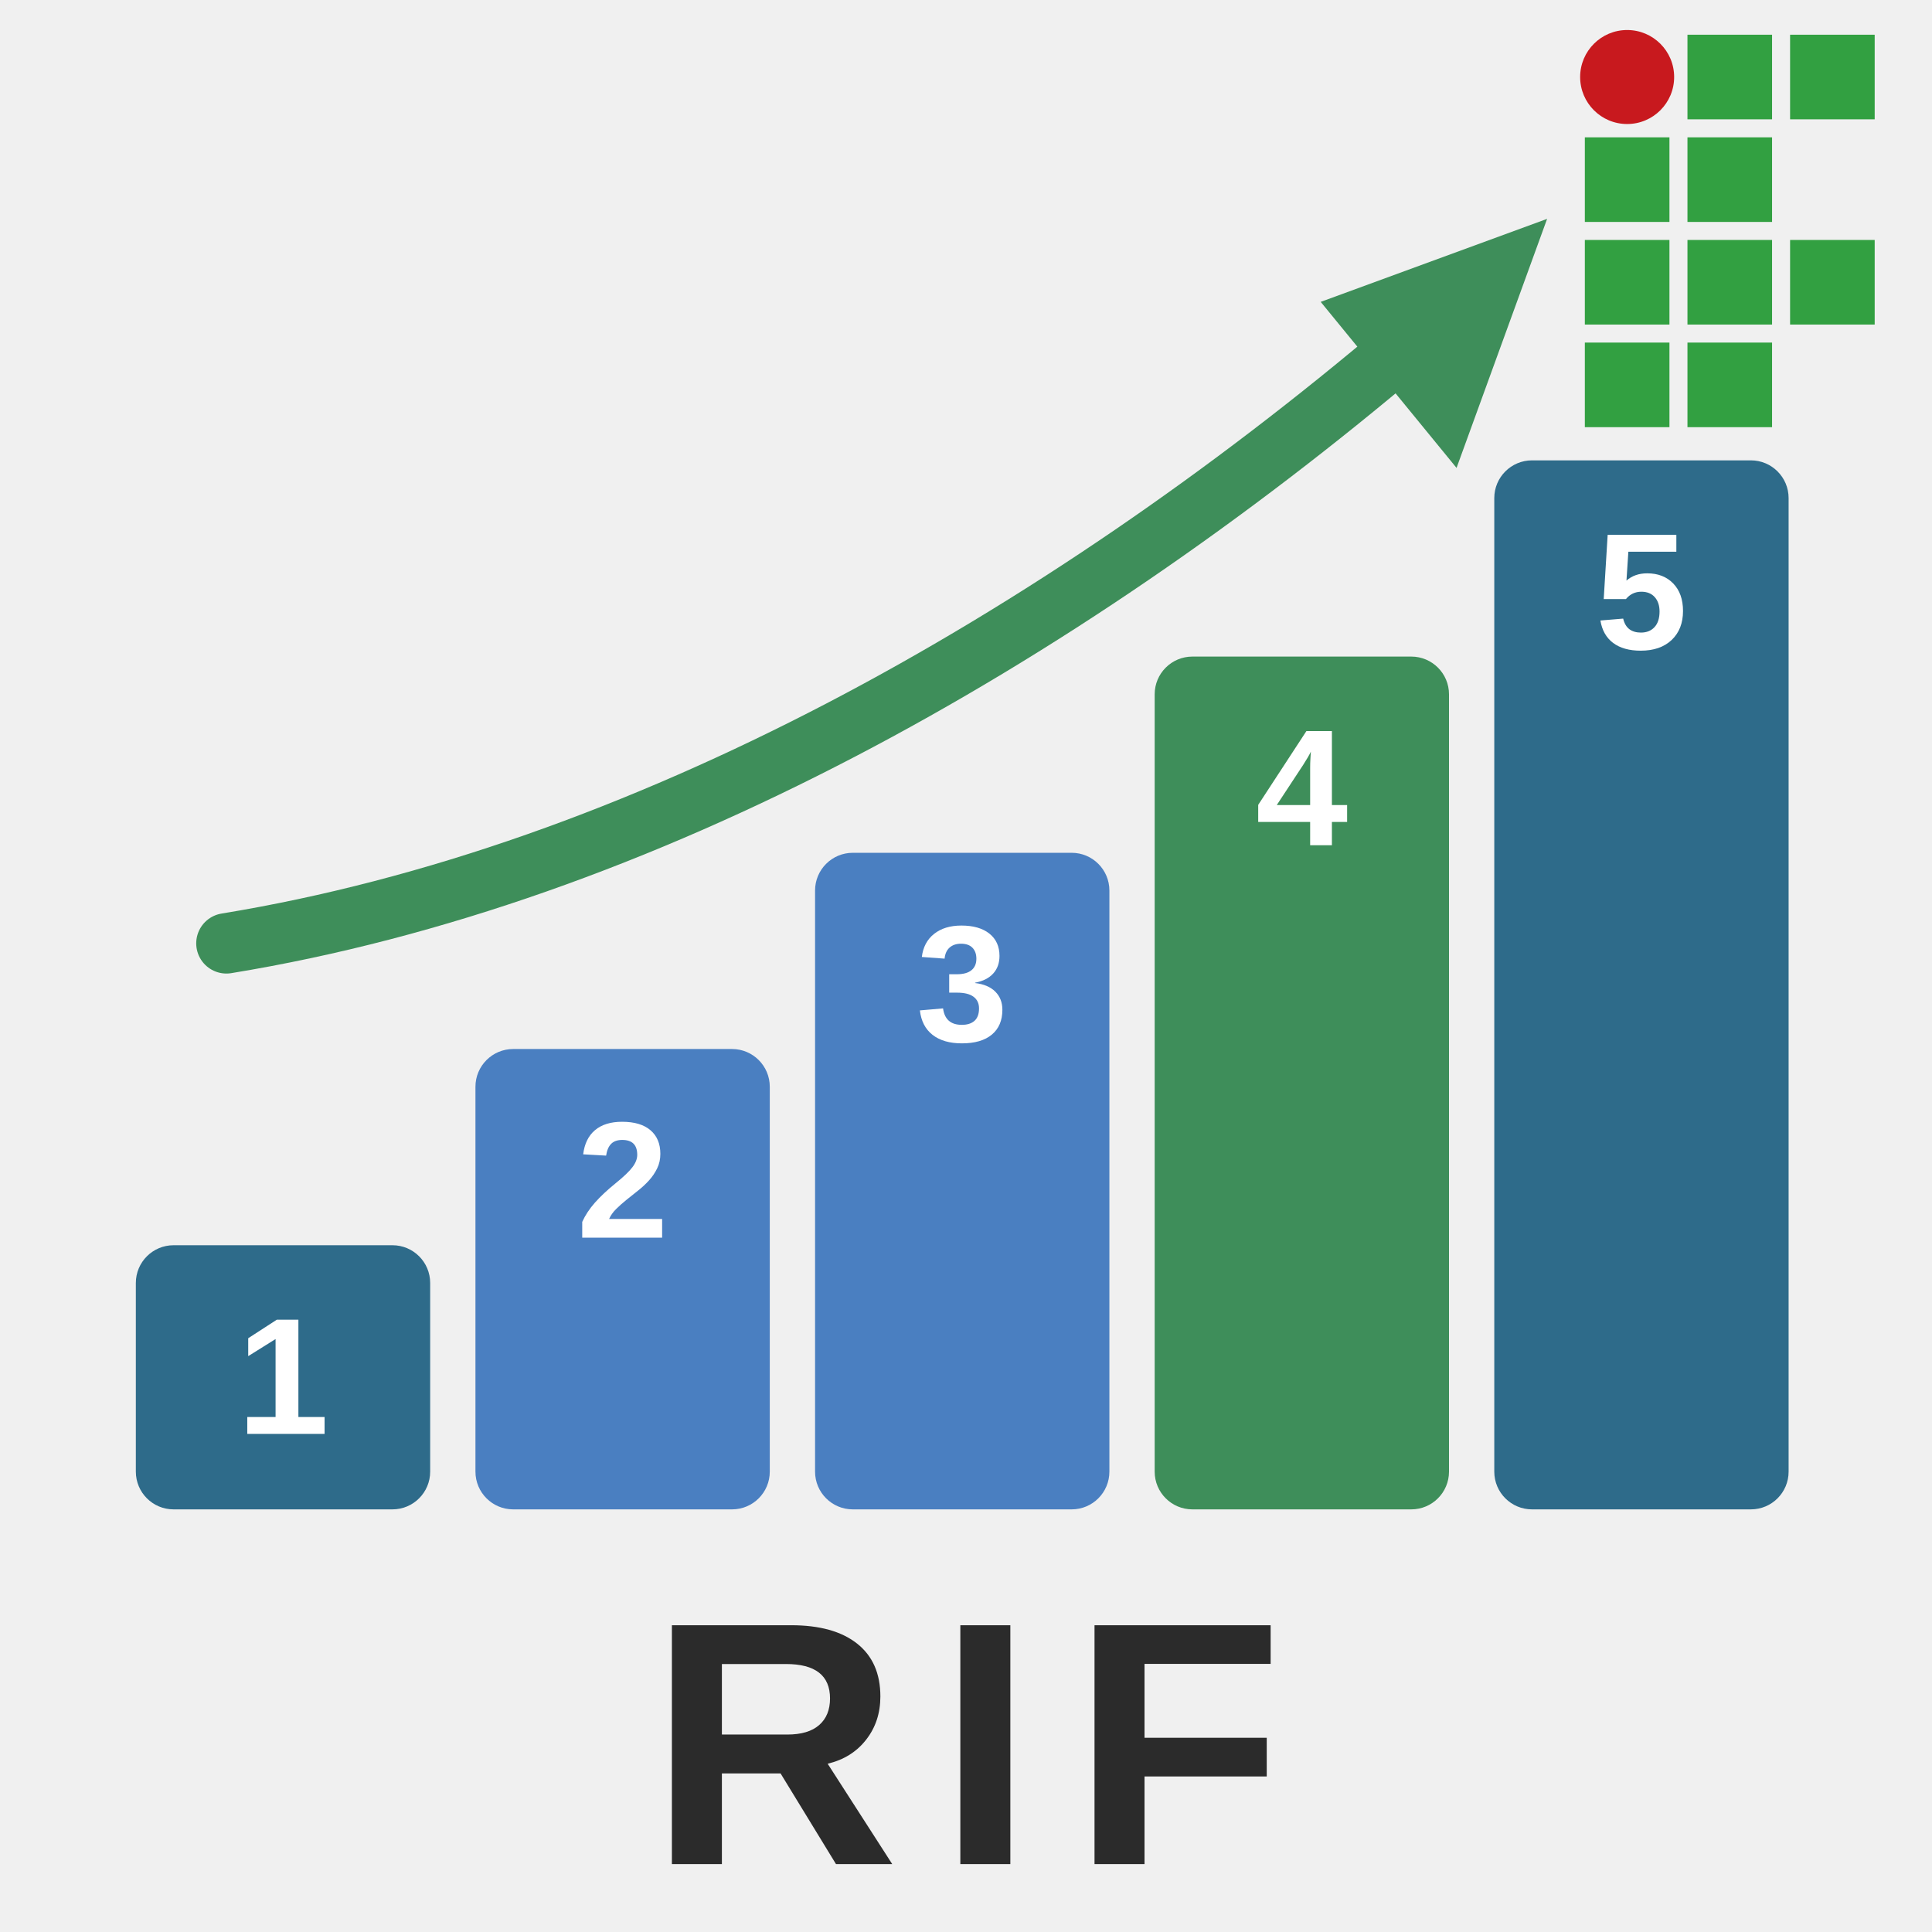
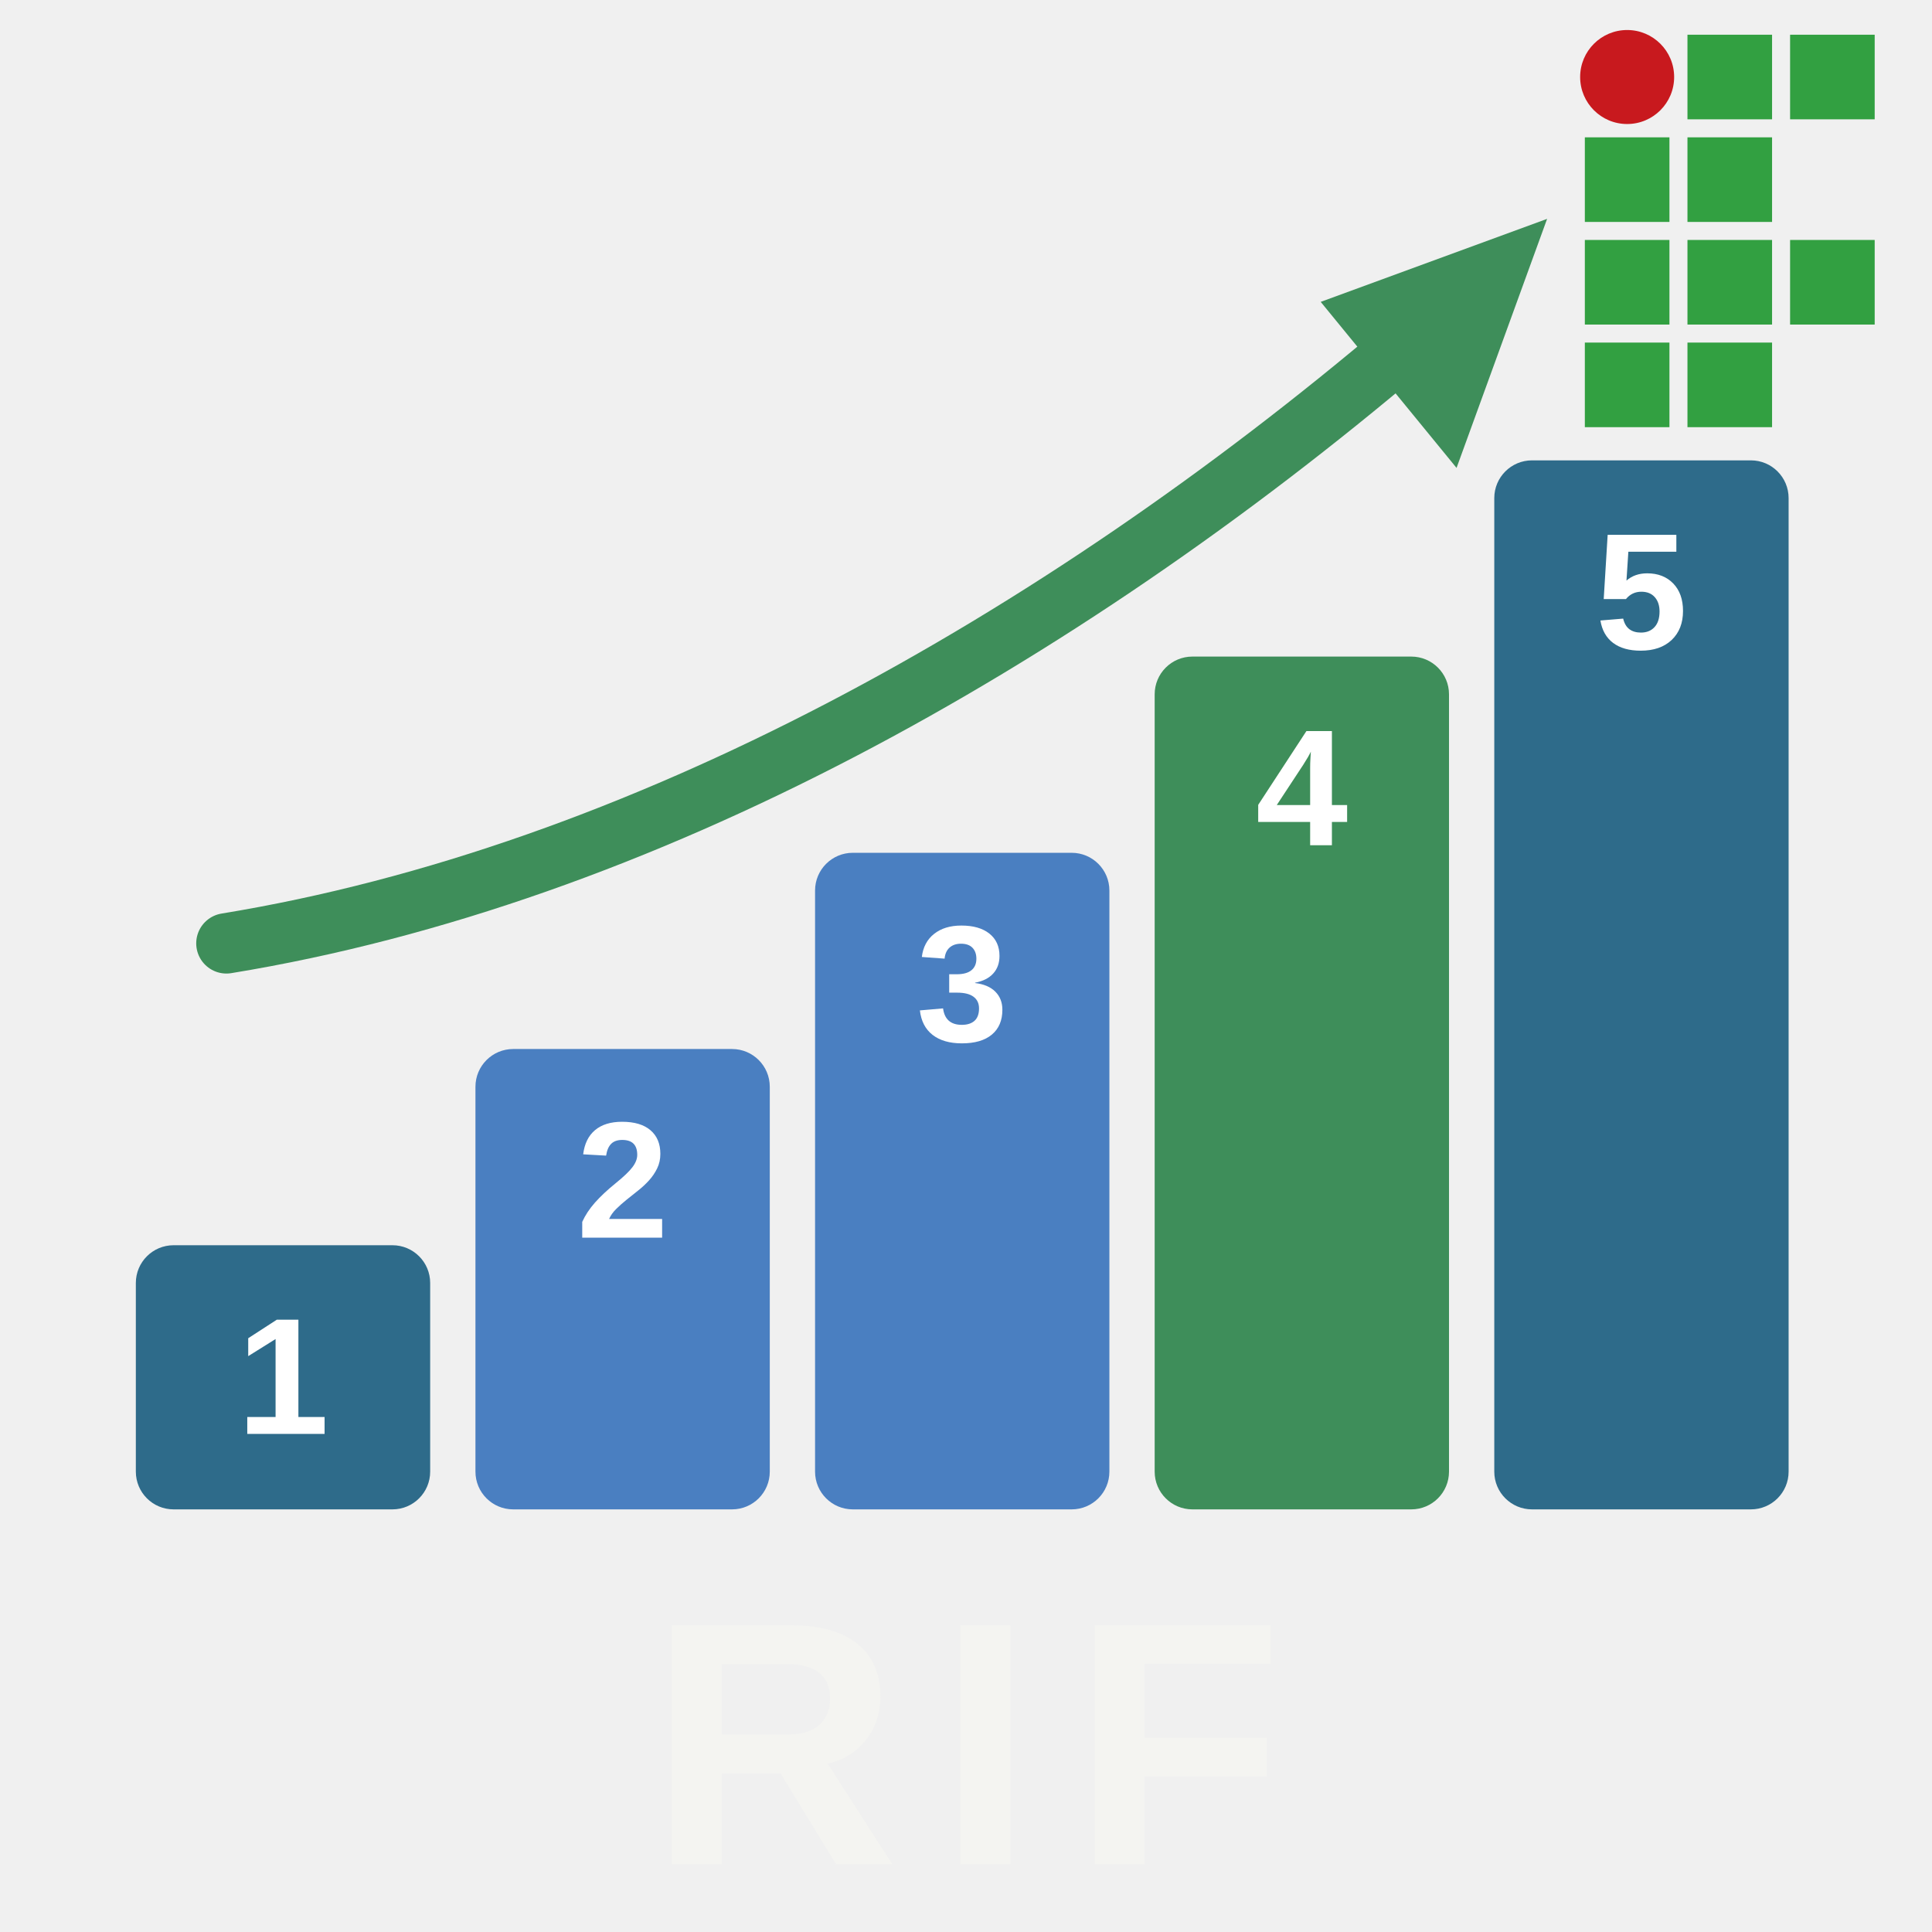
<svg xmlns="http://www.w3.org/2000/svg" viewBox="0 0 512 512" width="512" height="512">
  <rect x="36" y="330" width="78" height="70" rx="10" fill="#2E6B8A" />
  <text x="75" y="380" font-family="Arial, Helvetica, sans-serif" font-weight="700" font-size="44" fill="#fff" text-anchor="middle">1</text>
  <rect x="126" y="278" width="78" height="122" rx="10" fill="#4A7FC1" />
  <text x="165" y="328" font-family="Arial, Helvetica, sans-serif" font-weight="700" font-size="44" fill="#fff" text-anchor="middle">2</text>
  <rect x="216" y="226" width="78" height="174" rx="10" fill="#4A7FC1" />
  <text x="255" y="276" font-family="Arial, Helvetica, sans-serif" font-weight="700" font-size="44" fill="#fff" text-anchor="middle">3</text>
  <rect x="306" y="174" width="78" height="226" rx="10" fill="#3E8E5A" />
  <text x="345" y="224" font-family="Arial, Helvetica, sans-serif" font-weight="700" font-size="44" fill="#fff" text-anchor="middle">4</text>
  <rect x="396" y="122" width="78" height="278" rx="10" fill="#2E6B8A" />
  <text x="435" y="172" font-family="Arial, Helvetica, sans-serif" font-weight="700" font-size="44" fill="#fff" text-anchor="middle">5</text>
  <path d="M 60 250 C 170 232 280 170 372 92" fill="none" stroke="#3E8E5A" stroke-width="16" stroke-linecap="round" />
  <polygon points="410,58 386,124 350,80" fill="#3E8E5A" />
  <g transform="translate(420.0 9.2) scale(0.4152)">
    <circle cx="27" cy="27" r="30" fill="#C8191E" />
    <g fill="#32A041">
      <rect x="65.5" y="0" width="54" height="54" />
      <rect x="131" y="0" width="54" height="54" />
      <rect x="0" y="65.5" width="54" height="54" />
      <rect x="65.5" y="65.5" width="54" height="54" />
      <rect x="0" y="131" width="54" height="54" />
      <rect x="65.5" y="131" width="54" height="54" />
      <rect x="131" y="131" width="54" height="54" />
      <rect x="0" y="196.5" width="54" height="54" />
      <rect x="65.5" y="196.5" width="54" height="54" />
    </g>
  </g>
-   <text x="256" y="494" font-family="Arial, Helvetica, sans-serif" font-weight="700" font-size="92" letter-spacing="10" fill="#2B2B2B" text-anchor="middle">RIF</text>
+   <text x="256" y="494" font-family="Arial, Helvetica, sans-serif" font-weight="700" font-size="92" letter-spacing="10" fill="#F4F4F1" text-anchor="middle">RIF</text>
</svg>
